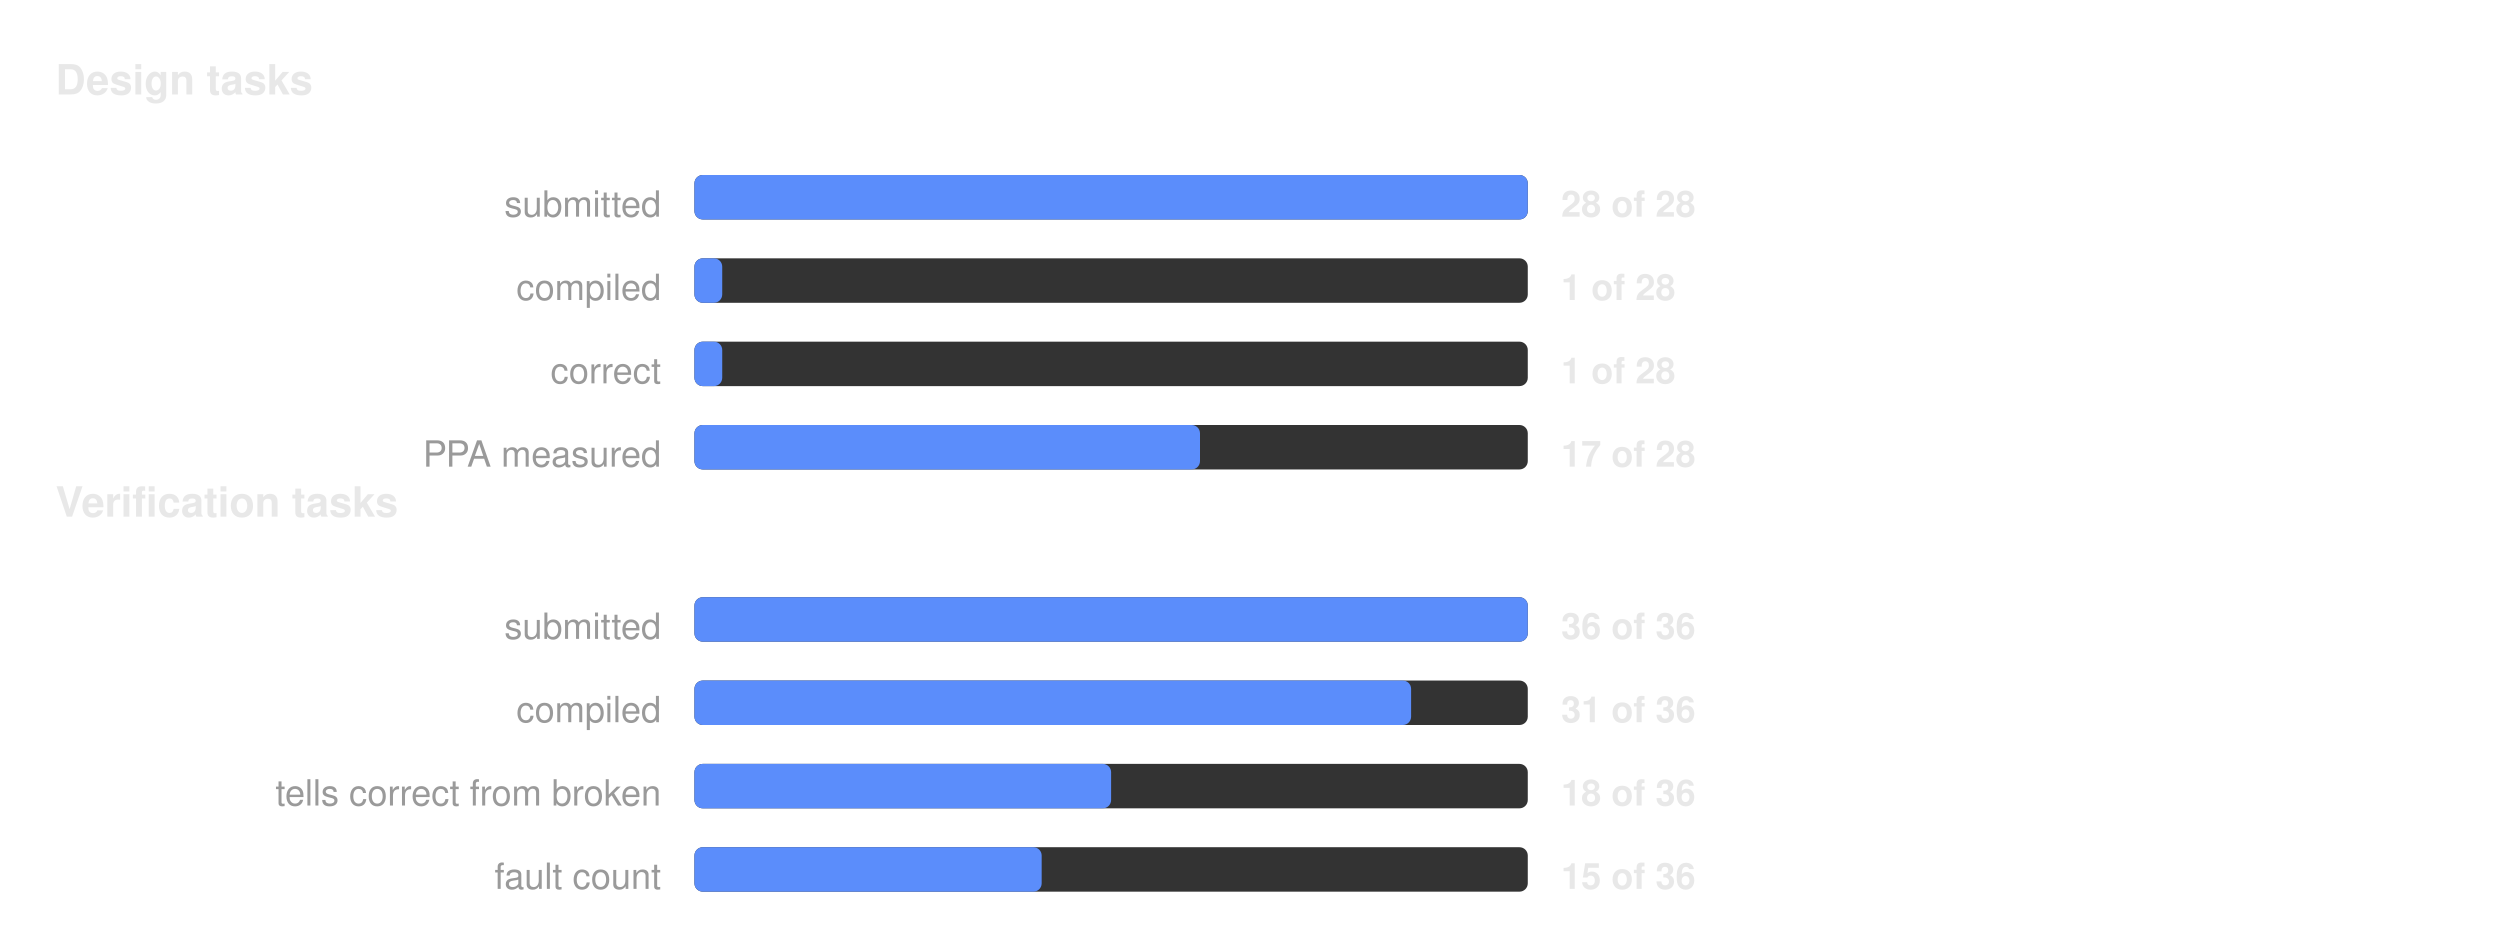
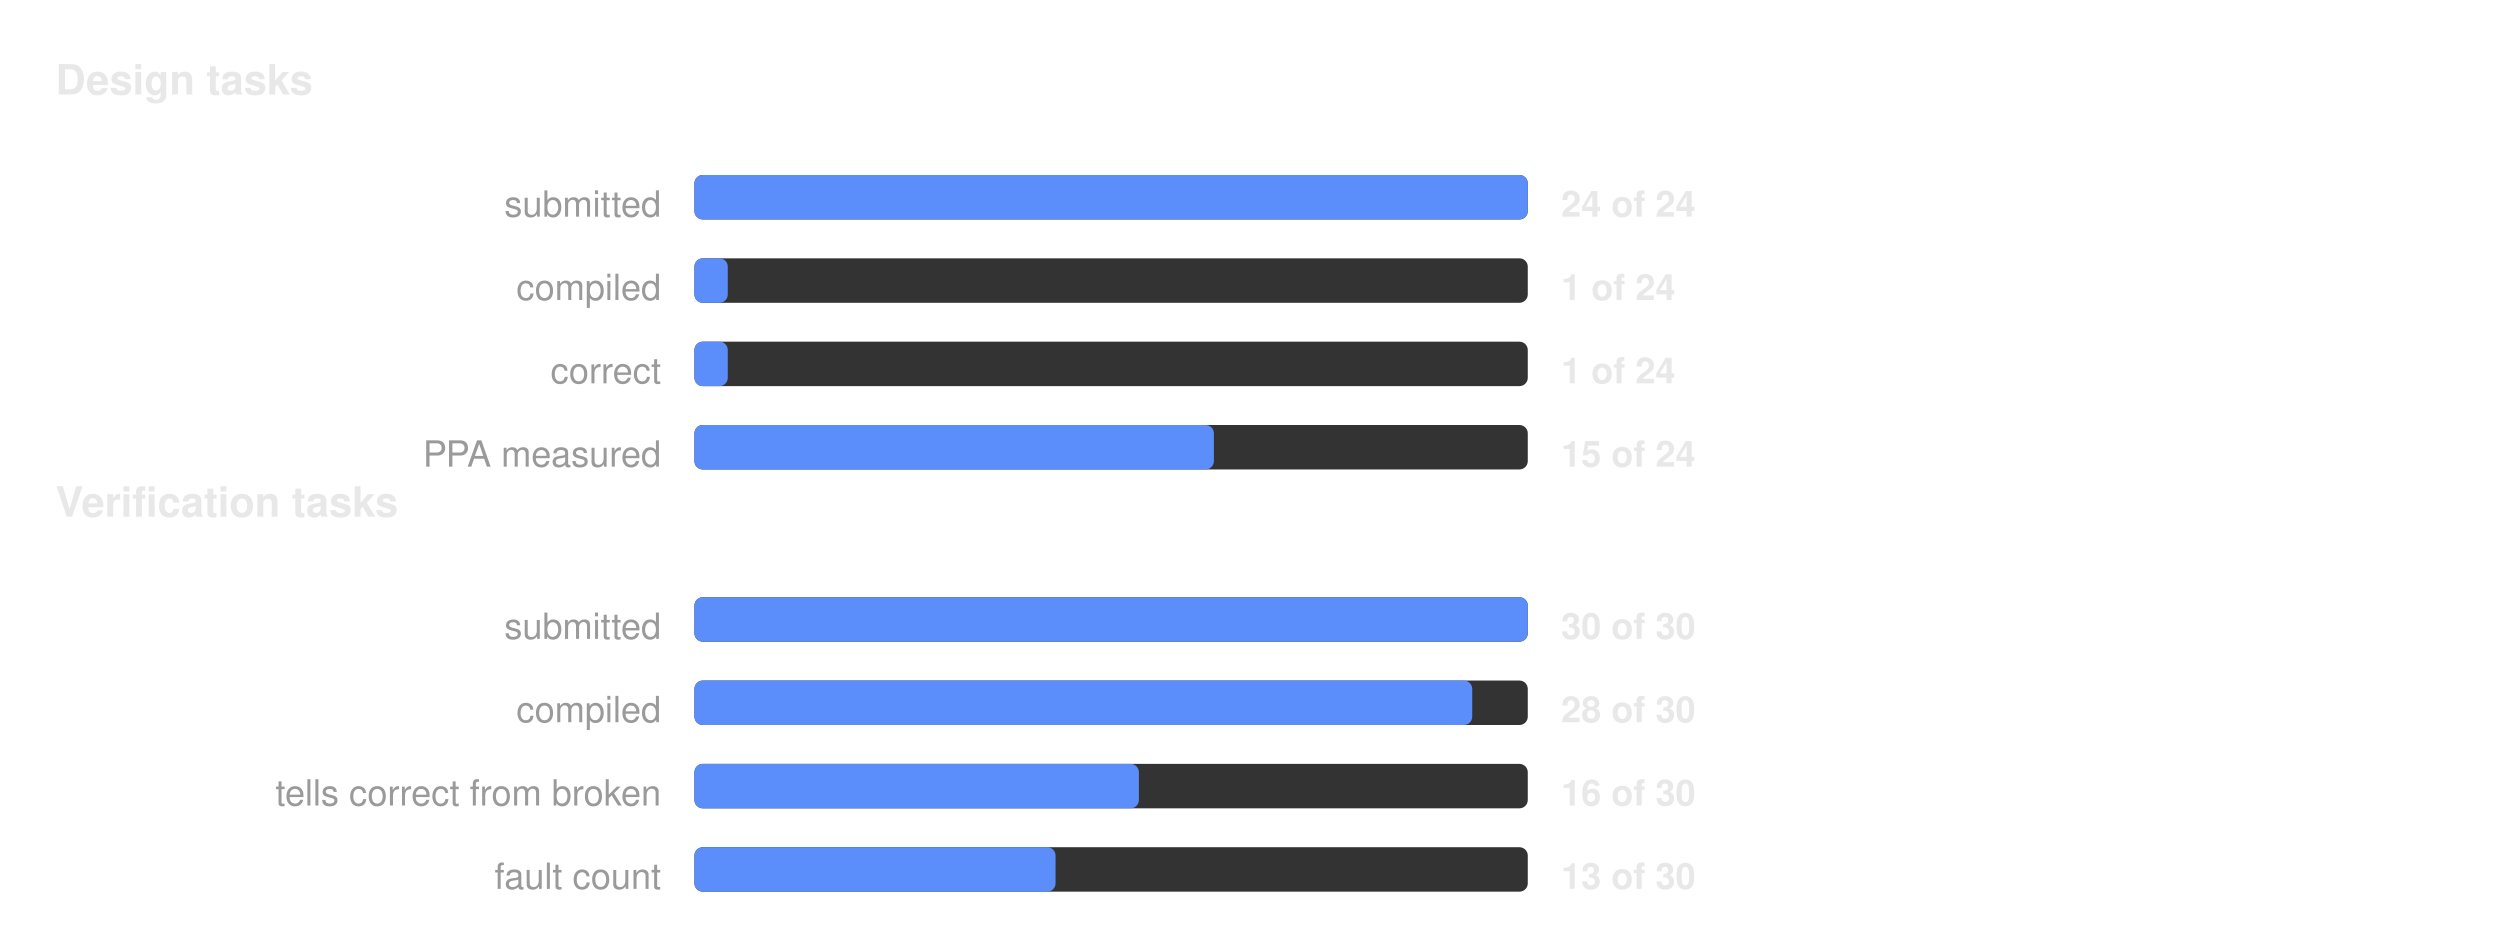
<svg xmlns="http://www.w3.org/2000/svg" viewBox="0 0 900 340" font-family="-apple-system,BlinkMacSystemFont,Segoe UI,Helvetica,Arial,sans-serif">
  <rect width="900" height="340" fill="none" />
  <text x="20" y="34" fill="#e8e8e8" font-size="15" font-weight="600">Design tasks</text>
  <text x="238" y="78" fill="#9a9a9a" font-size="13" text-anchor="end">submitted</text>
  <rect x="250" y="63" width="300" height="16" rx="3" fill="#333" />
  <rect x="250" y="63" width="300" height="16" rx="3" fill="#5b8dfb" />
-   <text x="562" y="78" fill="#e8e8e8" font-size="13" font-weight="600">28 of 28</text>
+   <text x="562" y="78" fill="#e8e8e8" font-size="13" font-weight="600">24 of 24</text>
  <text x="238" y="108" fill="#9a9a9a" font-size="13" text-anchor="end">compiled</text>
  <rect x="250" y="93" width="300" height="16" rx="3" fill="#333" />
-   <rect x="250" y="93" width="10" height="16" rx="3" fill="#5b8dfb" />
-   <text x="562" y="108" fill="#e8e8e8" font-size="13" font-weight="600">1 of 28</text>
+   <rect x="250" y="93" width="12" height="16" rx="3" fill="#5b8dfb" />
+   <text x="562" y="108" fill="#e8e8e8" font-size="13" font-weight="600">1 of 24</text>
  <text x="238" y="138" fill="#9a9a9a" font-size="13" text-anchor="end">correct</text>
  <rect x="250" y="123" width="300" height="16" rx="3" fill="#333" />
-   <rect x="250" y="123" width="10" height="16" rx="3" fill="#5b8dfb" />
-   <text x="562" y="138" fill="#e8e8e8" font-size="13" font-weight="600">1 of 28</text>
+   <rect x="250" y="123" width="12" height="16" rx="3" fill="#5b8dfb" />
+   <text x="562" y="138" fill="#e8e8e8" font-size="13" font-weight="600">1 of 24</text>
  <text x="238" y="168" fill="#9a9a9a" font-size="13" text-anchor="end">PPA measured</text>
  <rect x="250" y="153" width="300" height="16" rx="3" fill="#333" />
-   <rect x="250" y="153" width="182" height="16" rx="3" fill="#5b8dfb" />
-   <text x="562" y="168" fill="#e8e8e8" font-size="13" font-weight="600">17 of 28</text>
+   <rect x="250" y="153" width="187" height="16" rx="3" fill="#5b8dfb" />
+   <text x="562" y="168" fill="#e8e8e8" font-size="13" font-weight="600">15 of 24</text>
  <text x="20" y="186" fill="#e8e8e8" font-size="15" font-weight="600">Verification tasks</text>
  <text x="238" y="230" fill="#9a9a9a" font-size="13" text-anchor="end">submitted</text>
  <rect x="250" y="215" width="300" height="16" rx="3" fill="#333" />
  <rect x="250" y="215" width="300" height="16" rx="3" fill="#5b8dfb" />
-   <text x="562" y="230" fill="#e8e8e8" font-size="13" font-weight="600">36 of 36</text>
+   <text x="562" y="230" fill="#e8e8e8" font-size="13" font-weight="600">30 of 30</text>
  <text x="238" y="260" fill="#9a9a9a" font-size="13" text-anchor="end">compiled</text>
  <rect x="250" y="245" width="300" height="16" rx="3" fill="#333" />
-   <rect x="250" y="245" width="258" height="16" rx="3" fill="#5b8dfb" />
-   <text x="562" y="260" fill="#e8e8e8" font-size="13" font-weight="600">31 of 36</text>
+   <rect x="250" y="245" width="280" height="16" rx="3" fill="#5b8dfb" />
+   <text x="562" y="260" fill="#e8e8e8" font-size="13" font-weight="600">28 of 30</text>
  <text x="238" y="290" fill="#9a9a9a" font-size="13" text-anchor="end">tells correct from broken</text>
  <rect x="250" y="275" width="300" height="16" rx="3" fill="#333" />
-   <rect x="250" y="275" width="150" height="16" rx="3" fill="#5b8dfb" />
-   <text x="562" y="290" fill="#e8e8e8" font-size="13" font-weight="600">18 of 36</text>
+   <rect x="250" y="275" width="160" height="16" rx="3" fill="#5b8dfb" />
+   <text x="562" y="290" fill="#e8e8e8" font-size="13" font-weight="600">16 of 30</text>
  <text x="238" y="320" fill="#9a9a9a" font-size="13" text-anchor="end">fault count</text>
  <rect x="250" y="305" width="300" height="16" rx="3" fill="#333" />
-   <rect x="250" y="305" width="125" height="16" rx="3" fill="#5b8dfb" />
-   <text x="562" y="320" fill="#e8e8e8" font-size="13" font-weight="600">15 of 36</text>
+   <rect x="250" y="305" width="130" height="16" rx="3" fill="#5b8dfb" />
+   <text x="562" y="320" fill="#e8e8e8" font-size="13" font-weight="600">13 of 30</text>
</svg>
